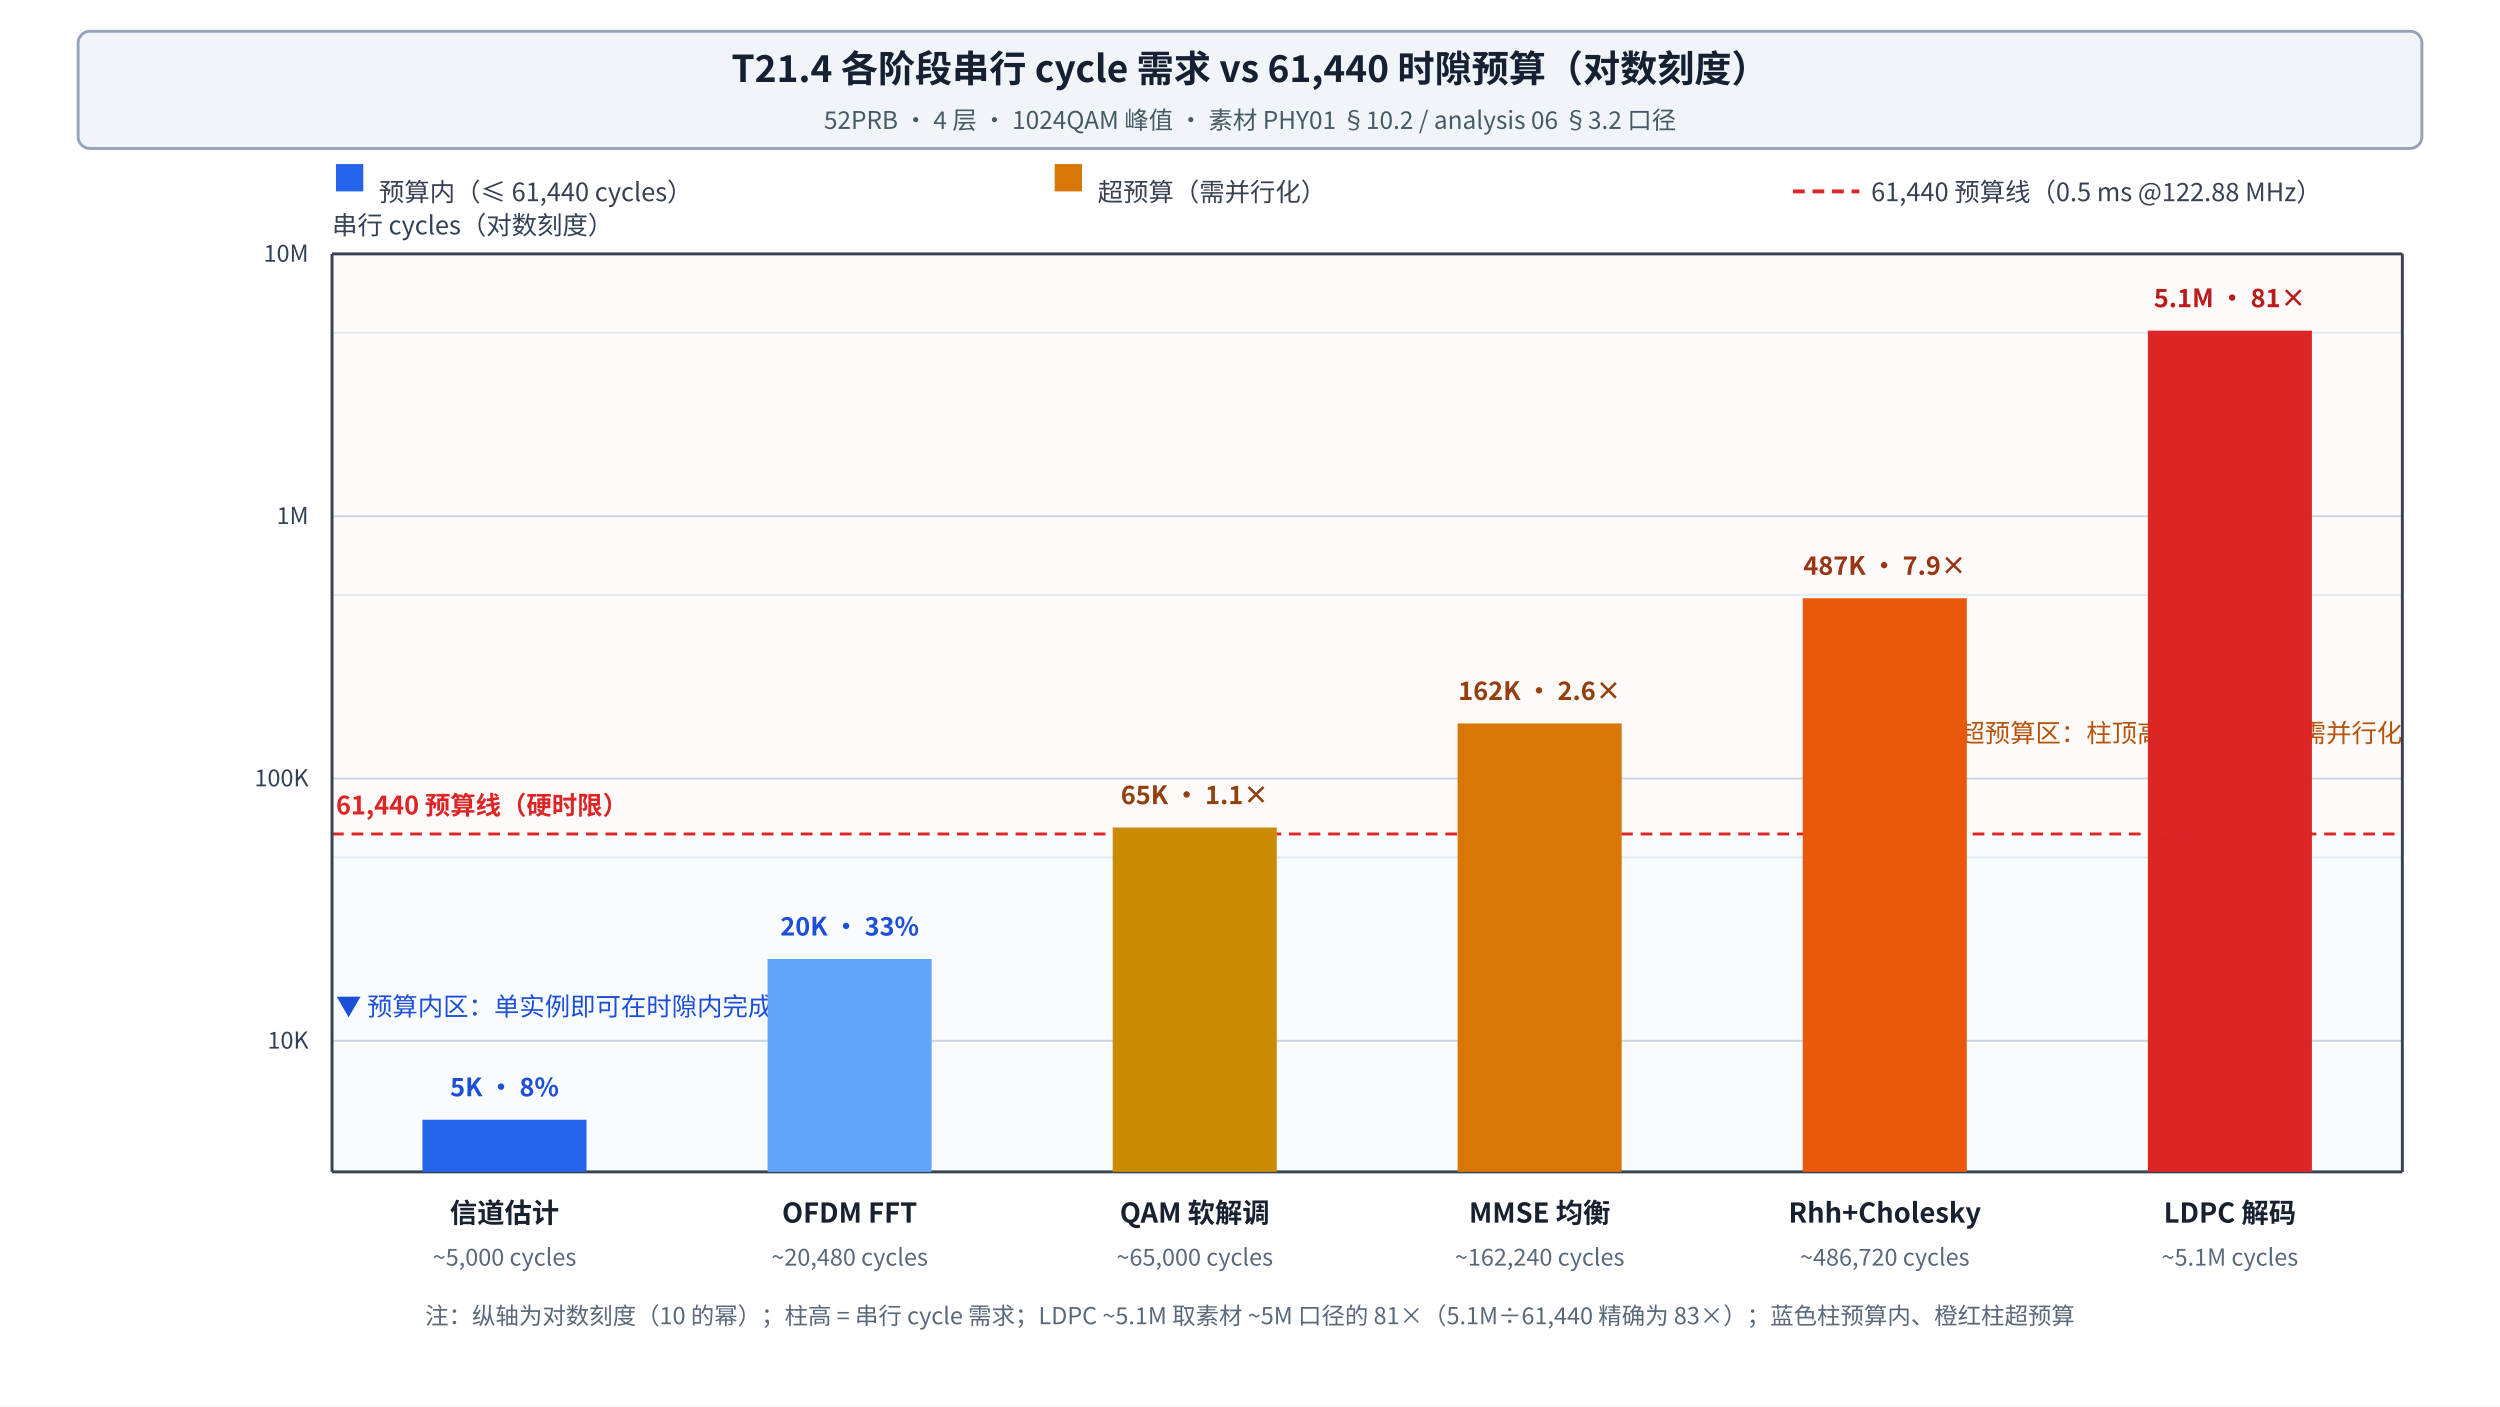
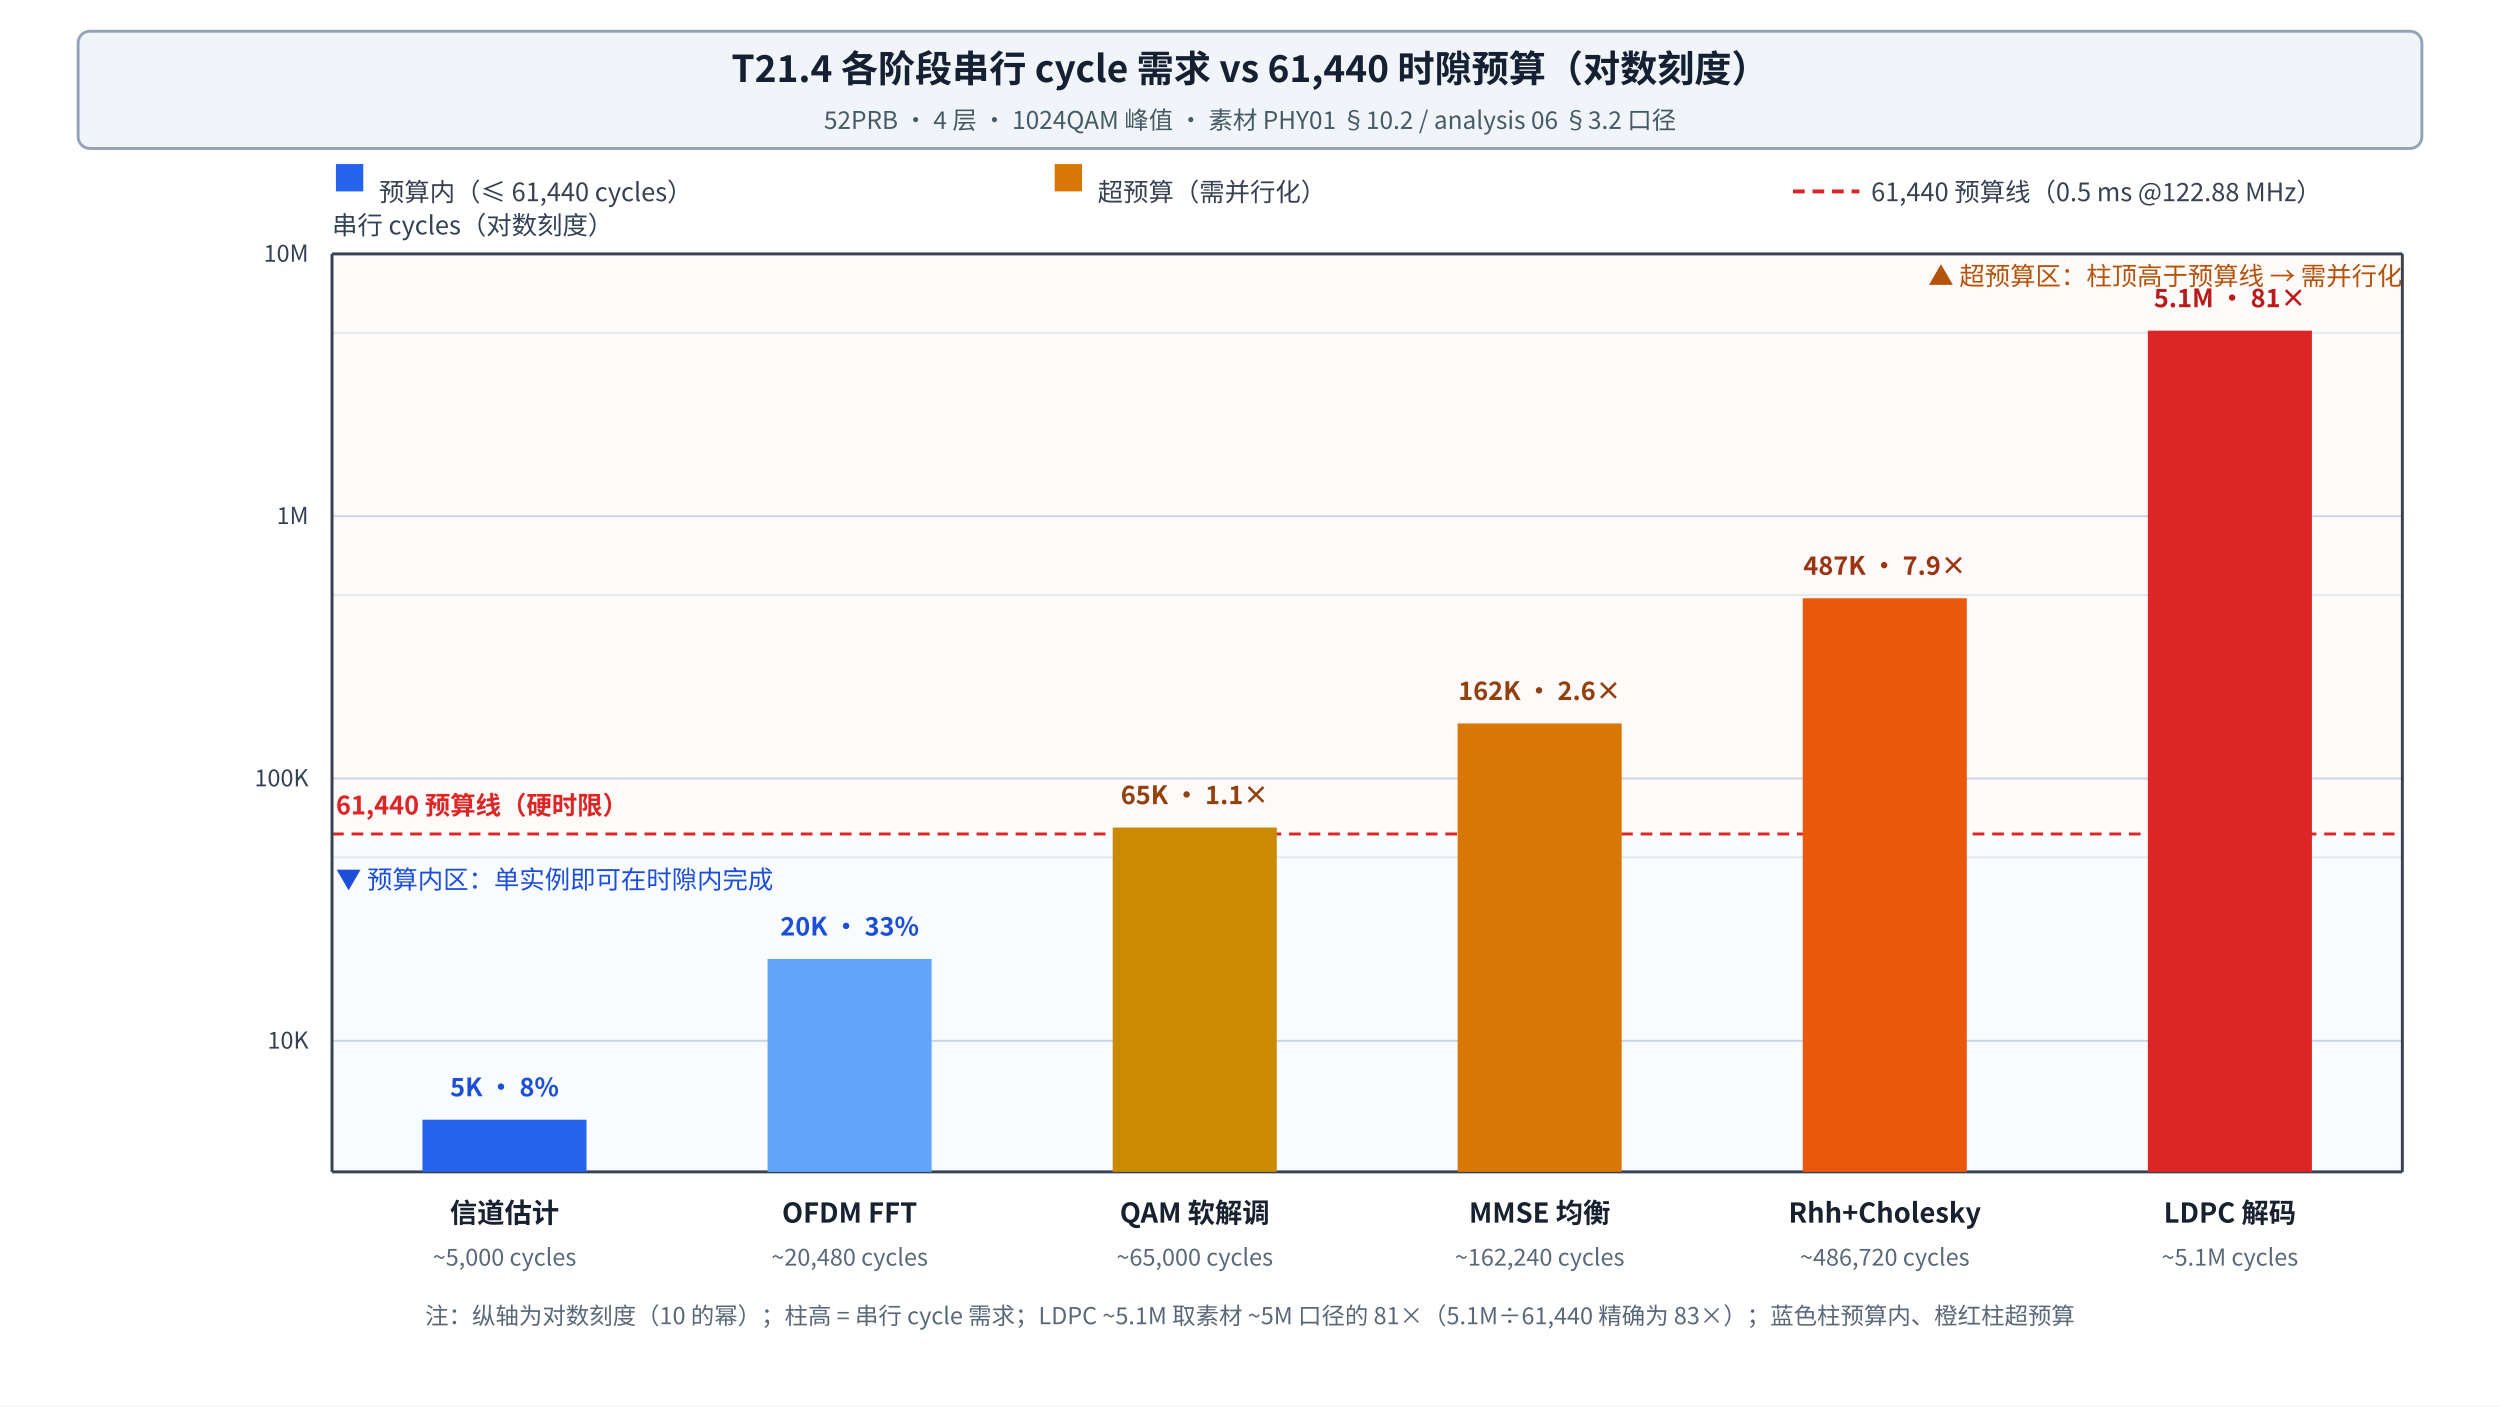
<svg xmlns="http://www.w3.org/2000/svg" width="1280" height="720" viewBox="0 0 1280 720" role="img" font-family="'Noto Sans CJK SC','Source Han Sans SC','PingFang SC','Microsoft YaHei',system-ui,sans-serif">
  <rect x="0" y="0" width="1280" height="720" fill="#FFFFFF" />
  <rect x="40" y="16" width="1200" height="60" rx="6" fill="#F1F5F9" stroke="#94A3B8" stroke-width="1.5" />
  <text x="640" y="42" font-size="19" font-weight="700" fill="#152033" text-anchor="middle">T21.4 各阶段串行 cycle 需求 vs 61,440 时隙预算（对数刻度）</text>
  <text x="640" y="66" font-size="12.5" fill="#455A64" text-anchor="middle">52PRB · 4 层 · 1024QAM 峰值 · 素材 PHY01 §10.2 / analysis 06 §3.2 口径</text>
  <rect x="172" y="84" width="14" height="14" fill="#2563EB" />
  <text x="194" y="103" font-size="13" fill="#374151" class="free">预算内（≤ 61,440 cycles）</text>
  <rect x="540" y="84" width="14" height="14" fill="#D97706" />
  <text x="562" y="103" font-size="13" fill="#374151" class="free">超预算（需并行化）</text>
  <line x1="918" y1="98" x2="952" y2="98" stroke="#DC2626" stroke-width="2" stroke-dasharray="6 4" />
  <text x="958" y="103" font-size="13" fill="#374151" class="free">61,440 预算线（0.5 ms @122.88 MHz）</text>
  <text x="170" y="120" font-size="13" fill="#334155" class="free">串行 cycles（对数刻度）</text>
  <rect x="170" y="130.0" width="1060" height="297.0" fill="#FEF2F2" opacity="0.35" />
  <rect x="170" y="427.0" width="1060" height="173.0" fill="#EFF6FF" opacity="0.35" />
  <line x1="170" y1="532.9" x2="1230" y2="532.9" stroke="#CBD5E1" stroke-width="1" />
  <line x1="170" y1="439.0" x2="1230" y2="439.0" stroke="#E2E8F0" stroke-width="1" />
  <line x1="170" y1="398.6" x2="1230" y2="398.6" stroke="#CBD5E1" stroke-width="1" />
  <line x1="170" y1="304.7" x2="1230" y2="304.7" stroke="#E2E8F0" stroke-width="1" />
  <line x1="170" y1="264.3" x2="1230" y2="264.3" stroke="#CBD5E1" stroke-width="1" />
  <line x1="170" y1="170.4" x2="1230" y2="170.4" stroke="#E2E8F0" stroke-width="1" />
  <line x1="170" y1="130.0" x2="1230" y2="130.0" stroke="#CBD5E1" stroke-width="1" />
  <text x="158" y="536.9" font-size="12" fill="#334155" text-anchor="end" class="free">10K</text>
  <text x="158" y="402.6" font-size="12" fill="#334155" text-anchor="end" class="free">100K</text>
  <text x="158" y="268.3" font-size="12" fill="#334155" text-anchor="end" class="free">1M</text>
  <text x="158" y="134.0" font-size="12" fill="#334155" text-anchor="end" class="free">10M</text>
-   <text x="1230" y="380" font-size="13" fill="#B45309" text-anchor="end" class="free">▲ 超预算区：柱顶高于预算线 → 需并行化</text>
-   <text x="172" y="520" font-size="13" fill="#1D4ED8" class="free">▼ 预算内区：单实例即可在时隙内完成</text>
+   <text x="1230" y="146" font-size="13" fill="#B45309" text-anchor="end" class="free">▲ 超预算区：柱顶高于预算线 → 需并行化</text>
+   <text x="172" y="455" font-size="13" fill="#1D4ED8" class="free">▼ 预算内区：单实例即可在时隙内完成</text>
  <line x1="170" y1="427.0" x2="1230" y2="427.0" stroke="#DC2626" stroke-width="1.5" stroke-dasharray="6 4" />
  <text x="172" y="417.0" font-size="13" font-weight="700" fill="#DC2626" class="free">61,440 预算线（硬时限）</text>
  <line x1="170" y1="130.0" x2="1230" y2="130.0" stroke="#374151" stroke-width="1.5" />
  <line x1="170" y1="600.0" x2="1230" y2="600.0" stroke="#374151" stroke-width="1.5" />
  <line x1="170" y1="130.0" x2="170" y2="600.0" stroke="#374151" stroke-width="1.5" />
  <line x1="1230" y1="130.0" x2="1230" y2="600.0" stroke="#374151" stroke-width="1.5" />
  <rect x="216.3" y="573.3" width="84.0" height="26.7" fill="#2563EB" />
  <text x="258.3" y="561.3" font-size="13" font-weight="700" fill="#1D4ED8" text-anchor="middle" class="free">5K · 8%</text>
  <text x="258.3" y="626" font-size="14" font-weight="700" fill="#17212F" text-anchor="middle" class="free">信道估计</text>
  <text x="258.3" y="648" font-size="12" fill="#596879" text-anchor="middle" class="free">~5,000 cycles</text>
  <rect x="393.0" y="491.0" width="84.0" height="109.0" fill="#60A5FA" />
  <text x="435.0" y="479.0" font-size="13" font-weight="700" fill="#1D4ED8" text-anchor="middle" class="free">20K · 33%</text>
  <text x="435.0" y="626" font-size="14" font-weight="700" fill="#17212F" text-anchor="middle" class="free">OFDM FFT</text>
  <text x="435.0" y="648" font-size="12" fill="#596879" text-anchor="middle" class="free">~20,480 cycles</text>
  <rect x="569.7" y="423.7" width="84.0" height="3.3" fill="#CA8A04" />
  <rect x="569.7" y="427.0" width="84.0" height="173.0" fill="#CA8A04" />
  <text x="611.7" y="411.7" font-size="13" font-weight="700" fill="#92400E" text-anchor="middle" class="free">65K · 1.1×</text>
  <text x="611.7" y="626" font-size="14" font-weight="700" fill="#17212F" text-anchor="middle" class="free">QAM 软解调</text>
  <text x="611.7" y="648" font-size="12" fill="#596879" text-anchor="middle" class="free">~65,000 cycles</text>
  <rect x="746.3" y="370.4" width="84.0" height="56.6" fill="#D97706" />
  <rect x="746.3" y="427.0" width="84.0" height="173.0" fill="#D97706" />
  <text x="788.3" y="358.4" font-size="13" font-weight="700" fill="#92400E" text-anchor="middle" class="free">162K · 2.6×</text>
  <text x="788.3" y="626" font-size="14" font-weight="700" fill="#17212F" text-anchor="middle" class="free">MMSE 均衡</text>
  <text x="788.3" y="648" font-size="12" fill="#596879" text-anchor="middle" class="free">~162,240 cycles</text>
  <rect x="923.0" y="306.3" width="84.0" height="120.7" fill="#EA580C" />
  <rect x="923.0" y="427.0" width="84.0" height="173.0" fill="#EA580C" />
  <text x="965.0" y="294.3" font-size="13" font-weight="700" fill="#9A3412" text-anchor="middle" class="free">487K · 7.9×</text>
  <text x="965.0" y="626" font-size="14" font-weight="700" fill="#17212F" text-anchor="middle" class="free">Rhh+Cholesky</text>
  <text x="965.0" y="648" font-size="12" fill="#596879" text-anchor="middle" class="free">~486,720 cycles</text>
  <rect x="1099.7" y="169.3" width="84.0" height="257.7" fill="#DC2626" />
  <rect x="1099.7" y="427.0" width="84.0" height="173.0" fill="#DC2626" />
  <text x="1141.7" y="157.3" font-size="13" font-weight="700" fill="#B91C1C" text-anchor="middle" class="free">5.1M · 81×</text>
  <text x="1141.7" y="626" font-size="14" font-weight="700" fill="#17212F" text-anchor="middle" class="free">LDPC 解码</text>
  <text x="1141.7" y="648" font-size="12" fill="#596879" text-anchor="middle" class="free">~5.1M cycles</text>
  <text x="640" y="678" font-size="12" fill="#596879" text-anchor="middle" class="free">注：纵轴为对数刻度（10 的幂）；柱高 = 串行 cycle 需求；LDPC ~5.1M 取素材 ~5M 口径的 81×（5.1M÷61,440 精确为 83×）；蓝色柱预算内、橙红柱超预算</text>
</svg>
